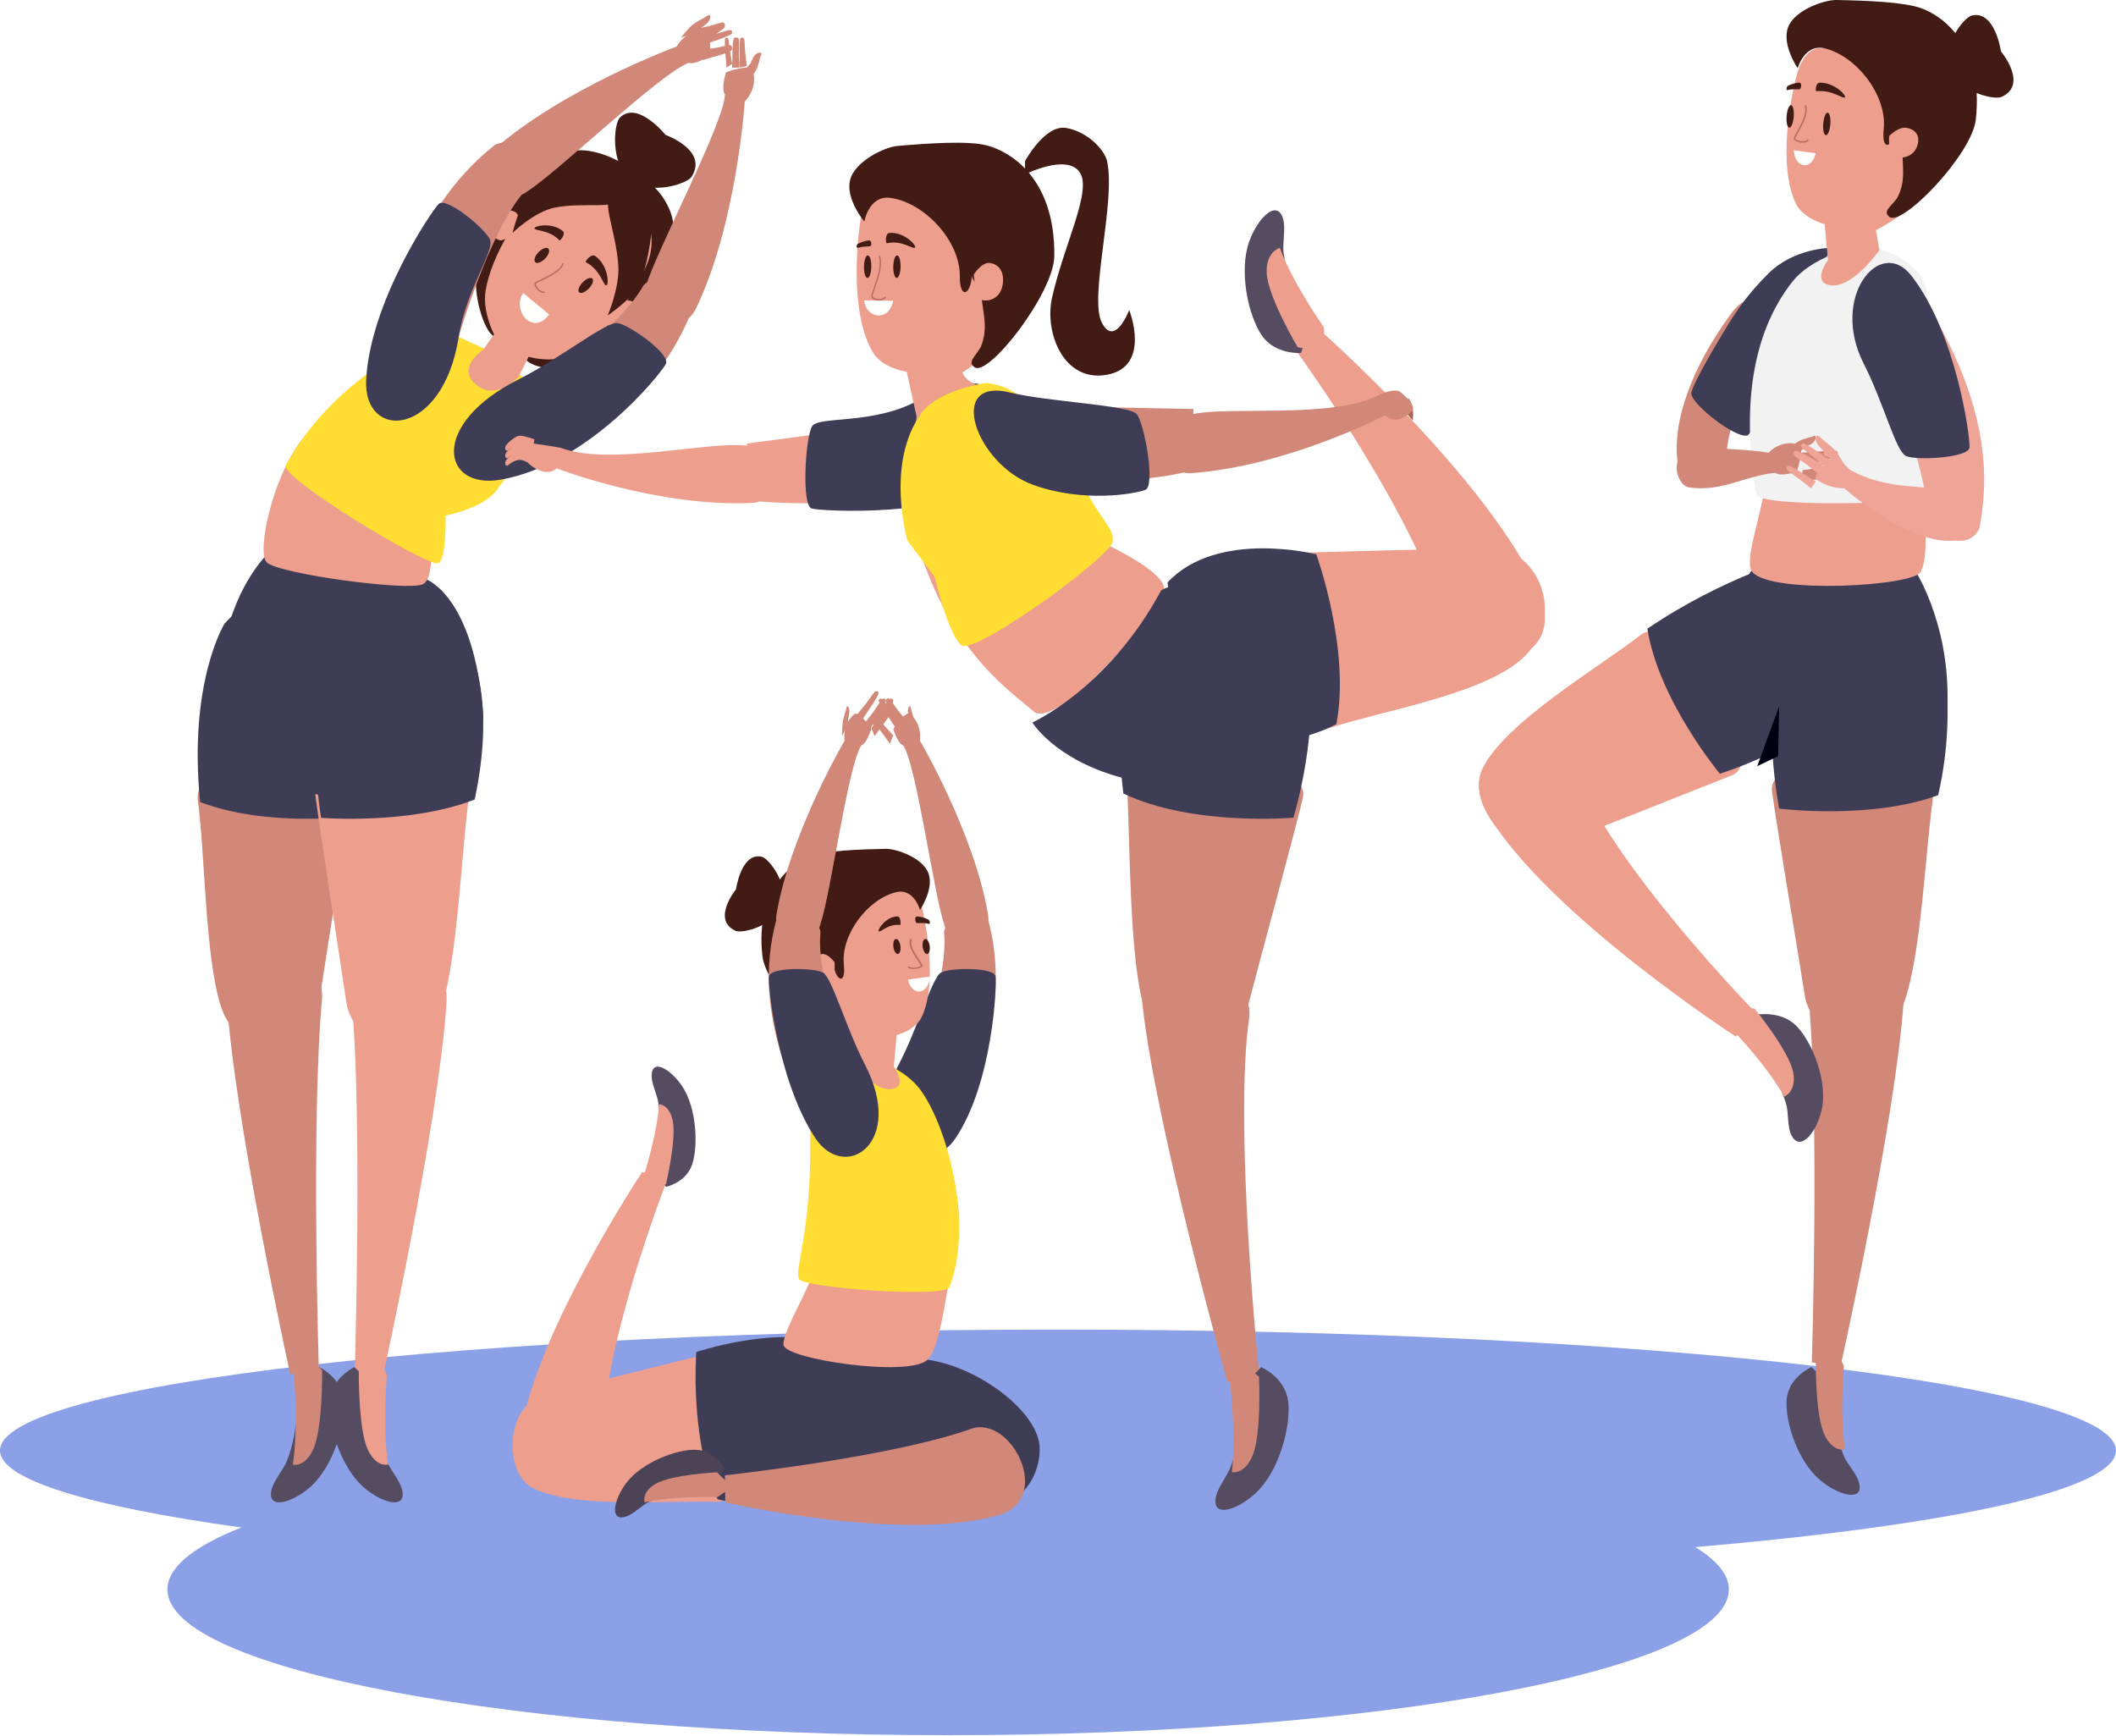
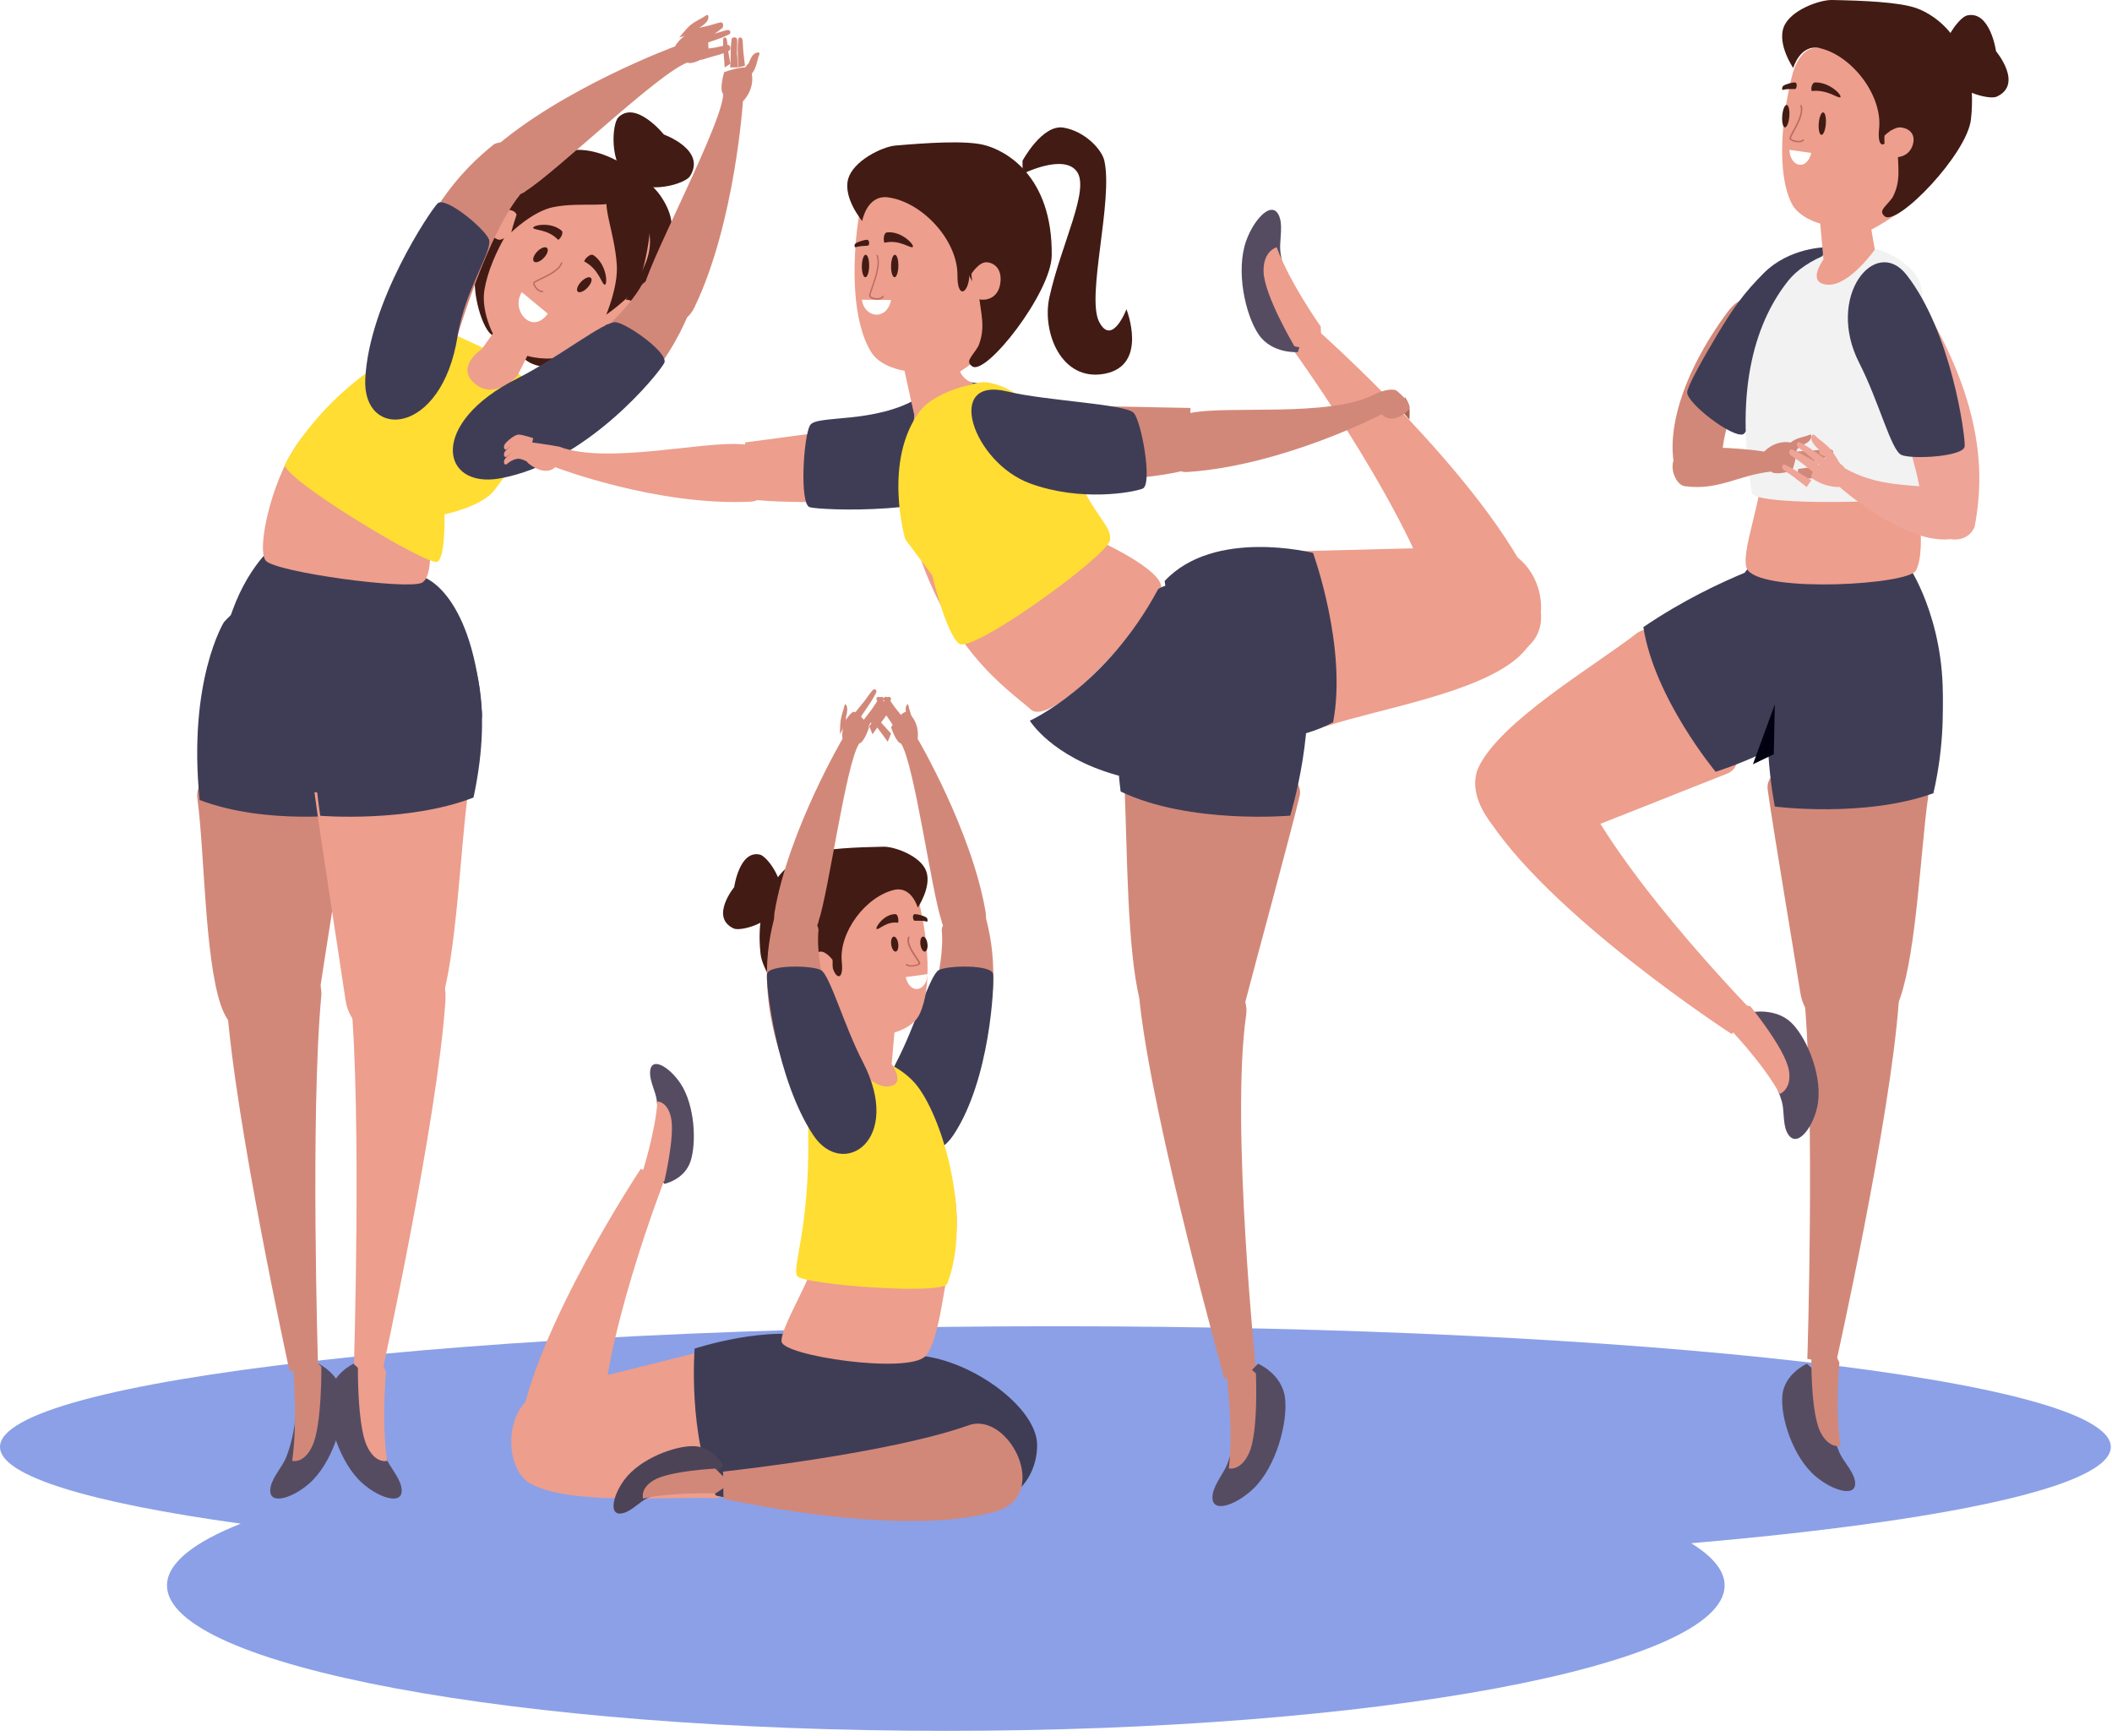
- <svg xmlns="http://www.w3.org/2000/svg" xmlns:xlink="http://www.w3.org/1999/xlink">
+ <svg xmlns="http://www.w3.org/2000/svg" xmlns:xlink="http://www.w3.org/1999/xlink" width="202" height="166">
  <defs>
    <clipPath id="b">
      <use xlink:href="#a" />
    </clipPath>
    <path d="M.535 2.867c-.1 0-.197-.01-.287-.032a.528.528 0 0 1-.23-.115c-.028-.026-.023-.066.012-.087a.102.102 0 0 1 .051-.014c.024 0 .047.008.063.022a.344.344 0 0 0 .156.076.937.937 0 0 0 .235.026H.54c.228 0 .488-.06.617-.13a.238.238 0 0 0 .077-.058v-.002a.295.295 0 0 0-.04-.107 2.692 2.692 0 0 0-.12-.196c-.1-.152-.235-.344-.37-.554C.434 1.274.158.78.157.354.157.245.175.14.218.042.23.016.261 0 .295 0c.009 0 .018.001.026.003.043.01.066.046.052.078A.667.667 0 0 0 .32.354c-.001.338.2.752.43 1.128.23.378.487.715.595.918.03.06.051.107.052.153a.094.094 0 0 1-.014.052.342.342 0 0 1-.132.109c-.058.03-.127.056-.203.08a1.888 1.888 0 0 1-.513.073Z" id="a" />
  </defs>
  <path d="M100.942 126.852C45.194 126.852 0 132.02 0 138.394c0 2.787 8.641 5.344 23.026 7.34-4.52 1.794-7.053 3.797-7.053 5.911 0 7.681 33.35 13.907 74.489 13.907 41.138 0 74.488-6.226 74.488-13.907 0-1.404-1.121-2.759-3.194-4.037 24.374-2.108 40.129-5.45 40.129-9.214 0-6.374-45.194-11.542-100.943-11.542Z" fill="#1943CF" fill-opacity=".502" fill-rule="evenodd" />
  <path d="m27.696 131.152 2.725-.469s-.748-23.89.3-35.325c.454-4.948-9.545-6.751-9.047.482.791 11.489 6.022 35.312 6.022 35.312" fill="#D28879" fill-rule="evenodd" />
  <path d="M29.61 141.863c2.195-1.951 3.394-6.005 3.203-8.214-.192-2.208-2.353-3.214-2.353-3.214l-2.082 1.966s.26 3.792-1.01 6.996c-.34.853-1.248 1.827-1.464 2.745-.461 1.955 1.983 1.252 3.707-.279" fill="#564C62" fill-rule="evenodd" />
  <path d="M29.887 138.268c.913-2 .849-7.543.849-7.543l-1.721-1.723-.962 2.194s.425 4.931-.11 8.531c0 0 1.127.334 1.944-1.459M30.447 95.627c-.676 4.513-7.55 5.884-9.34.48-1.543-4.656-1.531-14.513-2.224-19.689-.695-5.179 15.241-5.3 14.631-.77-.61 4.53-2.391 15.465-3.067 19.98" fill="#D28879" fill-rule="evenodd" />
  <path d="M21.409 59.52s-3.462 5.609-2.315 17c6.417 2.437 14.45 1.361 14.45 1.361s1.736-9.018-.318-14.538C28.597 50.913 21.41 59.52 21.41 59.52" fill="#3F3D56" fill-rule="evenodd" />
  <path d="m36.573 131.152-2.725-.469s.747-23.89-.302-35.325c-.454-4.948 9.546-6.751 9.048.482-.79 11.489-6.021 35.312-6.021 35.312" fill="#ED9E8D" fill-rule="evenodd" />
  <path d="M34.657 141.863c-2.194-1.951-3.394-6.005-3.201-8.214.191-2.208 2.352-3.214 2.352-3.214l2.082 1.966s-.26 3.792 1.011 6.996c.338.853 1.247 1.827 1.463 2.745.461 1.955-1.983 1.252-3.707-.279" fill="#564C62" fill-rule="evenodd" />
  <path d="M35.078 138.268c-.912-2-.847-7.543-.847-7.543l1.72-1.723.962 2.194s-.425 4.931.11 8.531c0 0-1.126.334-1.945-1.459M33.042 95.623c.658 4.517 7.35 5.89 9.095.481 1.502-4.66 1.875-14.473 2.55-19.654.677-5.183-15.226-5.358-14.632-.824.595 4.534 2.328 15.48 2.987 19.997" fill="#ED9E8D" fill-rule="evenodd" />
  <path d="M44.918 62.3s2.403 4.498.371 13.982c-6.285 2.437-14.656 1.745-14.656 1.745s-1.587-9.45.424-14.966c4.534-12.425 13.861-.761 13.861-.761" fill="#3F3D56" fill-rule="evenodd" />
  <path d="M46.1 68.24c-.825-11.464-5.493-12.997-5.493-12.997s-13.298-4.194-14.952-2.54c-1.261 1.262-4.43 5.265-4.696 12.53-.11 2.995 3.574 9.87 9.738 10.629 7.587.933 15.627-4.52 15.404-7.621" fill="#3F3D56" fill-rule="evenodd" />
  <path d="M40.352 55.736c-1.369.703-13.952-1.001-14.926-2.101-.974-1.1.703-8.567 3.625-11.991 4.623-5.419 8.982-6.049 8.982-6.049l6.842-1.122s4.877-.977 5.402 4.248c.465 4.629-7.45 8.14-8.477 9.731-1.028 1.59-.078 6.583-1.447 7.284" fill="#ED9E8D" fill-rule="evenodd" />
  <path d="M42.44 31.534s-10.021 3.502-15.175 12.841c-.638 1.156 13.476 9.684 14.524 9.367.832-.251.722-4.543.722-4.543s3.542-.709 4.787-2.325c2.153-2.793 5.094-7.468 5.094-7.468l-2.588-3.49L46.49 33.4l-4.052-1.866" fill="#FD3" fill-rule="evenodd" />
  <path d="M63.144 18.685c2.224 3.204 1.105 5.715-2.982 11.909-2.977 4.512-8.36 5.549-10.192 3.554-.566-.617-1.88-1.18-3.03-2.191-.984-.864-1.956-4.621-1.34-6.34 1.945-5.437 5.362-10.563 8.826-11.204 3.464-.64 7.662 2.751 8.718 4.272" fill="#421B14" fill-rule="evenodd" />
  <path d="M45.505 36.769c1.887 1.486 3.981-.826 3.981-.826l.95-1.905s1.822.57 3.692.008c2.502-.753 6.168-5.26 7.63-8.913 1.713-4.277-2.44-7.033-2.44-7.033s-3.916-3.023-6.644-.801c-3.06 2.49-5.785 7.06-6.342 10.429-.331 2.002.806 4.175.806 4.175l-1.045 1.474s-2.676 1.747-.588 3.392" fill="#ED9E8D" fill-rule="evenodd" />
  <path d="M51.83 27.95c-.157 0-.308-.085-.44-.197a1.386 1.386 0 0 1-.316-.393.596.596 0 0 1-.079-.26c0-.019.002-.037.006-.054a.152.152 0 0 1 .037-.068.382.382 0 0 1 .058-.052c.045-.034.103-.068.173-.105.14-.076.328-.163.54-.263.42-.201.932-.456 1.316-.762.256-.203.453-.428.534-.667a.067.067 0 0 1 .086-.042c.034.013.053.051.04.087-.076.223-.232.423-.43.603-.197.18-.437.342-.685.487-.496.29-1.03.513-1.327.67-.085.045-.15.085-.185.114a.137.137 0 0 0-.027.028l-.002.023a.38.38 0 0 0 .035.14 1.174 1.174 0 0 0 .432.5c.082.048.163.076.233.076h.001c.02 0 .04-.002.06-.007a.067.067 0 0 1 .08.05.068.068 0 0 1-.05.082.383.383 0 0 1-.09.01" fill="#BE6A64" fill-rule="evenodd" />
  <path d="M52.104 24.564c-.313.38-.75.6-.976.492-.227-.11-.156-.506.156-.886.313-.381.75-.601.975-.492.228.109.156.506-.155.886M53.368 22.926c-.97-1.03-2.348-.887-2.373-1.136-.025-.25 1.667-.606 2.702.256.31.257-.247.968-.33.88M55.579 26.952c-.347.365-.49.786-.322.941.17.155.588-.015.935-.38.346-.364.49-.785.32-.938-.17-.156-.587.015-.933.377M55.9 25.018c1.423.746 1.67 2.258 1.95 2.215.283-.044.181-1.952-1.074-2.815-.375-.258-.996.537-.876.6" fill="#421B14" fill-rule="evenodd" />
  <path d="M59.014 28.814s-1.35 1.721-.964 2.23c.386.51 1.137.784 2-.002.864-.786.864-1.606.478-2.115-.388-.51-1.514-.113-1.514-.113M49.596 21.529s-1.347 1.622-1.977 1.38c-.628-.242-1.126-.87-.584-1.838.543-.967 1.373-1.15 2.002-.908.629.243.559 1.366.559 1.366" fill="#ED9E8D" fill-rule="evenodd" />
  <path d="M49.913 27.95c-1.112 1.69.962 4.168 2.48 2.05l-2.48-2.05" fill="#FFFFFE" fill-rule="evenodd" />
  <path d="M65.986 16.863c-.448.701-3.987 1.826-5.878.271-1.89-1.557-1.553-5.315-.97-5.904 1.671-1.693 4.36 1.639 4.36 1.639s4.105 1.465 2.488 3.994M60.83 27.488c-.76 1.16-2.85 2.612-2.85 2.612s1.145-2.658 1.014-4.759c-.194-3.1-1.592-6.112-.705-6.767 2.768-2.04 2.987 1.264 3.664 1.877.677.612-.364 5.877-1.124 7.037" fill="#421B14" fill-rule="evenodd" />
  <path d="M50.449 18.262c-.828 1.174-1.55 3.955-1.55 3.955s2.066-2.006 3.988-2.4c2.836-.58 5.93.248 6.269-.942 1.058-3.714-1.968-3.11-2.706-3.73-.739-.62-5.173 1.944-6.001 3.117" fill="#421B14" fill-rule="evenodd" />
  <path d="M50.34 18.237c2.956-1.878 12.795-11.38 15.411-12.25.561.255 1.993-.69 1.993-.69s.169-2.446-.566-2.43c-1.83.038-2.615 1.568-2.615 1.568s-10.94 4.038-17.553 9.928c-2.834 2.524 1.756 5.321 3.33 3.874" fill="#D28879" fill-rule="evenodd" />
  <path d="M69.714 4.865c.224-.102.184-.596-.124-.563-.34.035-.791.183-1.254.258-.427.068-1.119.151-1.119.151l-.155 1.022s1.09-.343 1.468-.43c.379-.088.882-.3 1.184-.438M69.733 3.288c.222-.108.135-.48-.182-.414-.35.072-.805.245-1.277.362-.437.109-1.147.264-1.147.264l-.065.8s1.098-.405 1.482-.523c.385-.116.888-.345 1.189-.49" fill="#D28879" fill-rule="evenodd" />
  <path d="M69.049 2.712c.207-.164.106-.659-.192-.545-.328.126-.752.396-1.195.594-.41.182-1.298.507-1.298.507L66.56 4.3s1.023-.639 1.383-.829c.36-.188.827-.539 1.105-.76" fill="#D28879" fill-rule="evenodd" />
  <path d="M69.032 2.603c.22-.107.145-.506-.166-.447-.342.063-.79.23-1.253.338-.429.1-1.25.27-1.25.27l.04.82s1.08-.393 1.458-.503c.377-.11.874-.335 1.17-.478" fill="#D28879" fill-rule="evenodd" />
  <path d="M67.6 2.068c.257-.324.199-.82-.127-.563-.309.244-.951.492-1.438.897-.381.317-1.069 1.181-1.069 1.181l1.563-.453.377-.485s.439-.254.694-.577M43.59 32.67s3.046-10.607 6.456-14.411c.797-1.155-.352-5.548-2.78-4.475-2.703 2.167-7.863 6.917-10.149 18.217-1.007 4.976 6.473.67 6.473.67" fill="#D28879" fill-rule="evenodd" />
  <path d="M46.755 22.87c-.448-1.048-4.18-4.147-4.906-3.407-.728.742-6.548 9.421-6.913 16.778-.292 5.893 7.323 5.534 8.833-4.113.696-4.445 3.434-8.21 2.986-9.259" fill="#3F3D56" fill-rule="evenodd" />
  <path d="M61.618 27.324c.984-3.376 7.467-15.565 7.553-18.32-.417-.463.093-2.108.093-2.108s2.37-.877 2.571-.17c.503 1.759-.776 2.958-.776 2.958s-.758 11.642-4.626 19.69c-1.657 3.449-5.78-.12-4.815-2.05M69.16 3.78c.004-.23.295-.293.352.004.062.327.088.781.159 1.23.065.417.185 1.084.185 1.084l-.545.352s-.07-1.094-.112-1.468c-.043-.373-.044-.89-.04-1.202M69.972 3.755c.03-.232.39-.245.425.06.04.338.02.797.055 1.258.032.427.103 1.114.103 1.114l-.699.263s.039-1.105.03-1.486c-.01-.381.046-.899.087-1.21" fill="#D28879" fill-rule="evenodd" />
  <path d="M70.115 3.745c.04-.23.378-.225.394.084.018.341-.026.802-.02 1.267.007.431.066 1.35.066 1.35l-.699.004s.098-1.11.11-1.493c.012-.384.093-.901.149-1.212M70.606 3.76c.02-.231.364-.256.408.049.049.335.045.793.093 1.251.045.425.147 1.232.147 1.232l-.672.158s.001-1.103-.02-1.482c-.022-.38.015-.897.044-1.208M72.007 5.277c.252-.3.776-.378.613-.037-.155.322-.212.927-.475 1.44-.208.402-.877 1.203-.877 1.203l-.014-1.431.378-.441s.125-.435.375-.734M49.954 37.762s8.918-6.035 11.426-10.506c.832-1.118 5.244-1.221 4.972 1.497-1.202 3.302-4.065 9.78-13.85 15.257-4.309 2.411-2.548-6.248-2.548-6.248" fill="#D28879" fill-rule="evenodd" />
  <path d="M58.915 30.821c1.107.145 5.09 2.964 4.615 3.901-.476.938-7.37 9.555-15.738 11.039-5.655 1.002-6.85-5.28 1.683-9.563 3.933-1.974 8.332-5.52 9.44-5.377" fill="#3F3D56" fill-rule="evenodd" />
  <path d="M169.053 32.639s-4.136 5.95-4.366 11.118c-.075 1.382-3.248 3.388-4.498 1.003-.804-3.378.57-8.851 4.986-14.846 2.903-3.942 3.878 2.725 3.878 2.725" fill="#D28879" fill-rule="evenodd" />
  <path d="M166.716 41.54c-1.04.36-5.376-2.966-5.347-4.013.014-.539 1.4-3.066 2.954-5.647 1.47-2.442 2.479-3.864 4.371-5.758 2.468-2.472 5.947-2.472 5.947-2.472s-6.882 17.53-7.925 17.89" fill="#3F3D56" fill-rule="evenodd" />
  <path d="m175.587 130.435-2.726-.46s.748-23.464-.301-34.695c-.454-4.858 9.547-6.63 9.049.474-.791 11.283-6.022 34.681-6.022 34.681" fill="#D28879" fill-rule="evenodd" />
  <path d="M173.671 141.228c-2.195-1.843-3.393-5.671-3.201-7.757.192-2.086 2.352-3.036 2.352-3.036l2.082 1.857s-.261 3.58 1.011 6.607c.339.805 1.247 1.725 1.464 2.592.46 1.848-1.984 1.183-3.708-.263" fill="#564C62" fill-rule="evenodd" />
  <path d="M174.093 136.932c-.912-1.867-.848-7.039-.848-7.039l1.721-1.608.962 2.047s-.425 4.603.11 7.963c0 0-1.127.313-1.945-1.363M172.2 95.011c.69 4.399 7.701 5.735 9.528.47 1.573-4.54 1.964-14.093 2.671-19.138.709-5.047-15.951-5.217-15.329-.802.624 4.414 2.44 15.072 3.13 19.47" fill="#D28879" fill-rule="evenodd" />
  <path d="M184.743 59.8s2.297 6.817.177 16.07c-6.554 2.377-15.168 1.277-15.168 1.277s-1.772-8.794.326-14.176c4.728-12.122 14.665-3.172 14.665-3.172" fill="#3F3D56" fill-rule="evenodd" />
  <path d="m165.628 98.901 2.028-2.135s-14.139-14.42-17.394-23.496c-1.641-4.576-12.249-2.019-8.262 4.512 5.874 9.617 23.628 21.12 23.628 21.12" fill="#ED9E8D" fill-rule="evenodd" />
  <path d="M173.799 105.918c.62-2.731-.879-6.475-2.396-8.027-1.518-1.554-3.929-1.068-3.929-1.068l-.517 2.678s2.548 2.707 3.464 5.852c.245.837.09 2.093.476 2.909.82 1.739 2.414-.199 2.902-2.344" fill="#564C62" fill-rule="evenodd" />
  <path d="M171.089 102.333c-.371-2.051-3.693-6.105-3.693-6.105l-2.535-.194.444 2.227s3.279 3.376 4.926 6.374c0 0 1.193-.462.858-2.302M148.053 80.735c-4.078 1.523-8.069-4.296-6.651-7.32 2.078-4.437 11.118-9.715 15.078-12.795 3.958-3.08 12.795 11.774 8.737 13.365-4.058 1.59-13.089 5.227-17.164 6.75" fill="#ED9E8D" fill-rule="evenodd" />
  <path d="M171.775 53.034s-7.239 1.939-14.598 6.948c1.062 6.811 6.913 13.836 6.913 13.836s8.132-2.491 11.855-6.908c8.389-9.946-4.17-13.876-4.17-13.876" fill="#3F3D56" fill-rule="evenodd" />
  <path d="M185.727 68.598c.707-8.368-2.922-14.015-2.922-14.015s-14.44-1.873-15.796 0c-1.357 1.874-3.337 8.424-2.736 12.702.898 6.377 20.998 6.725 21.454 1.313" fill="#3F3D56" fill-rule="evenodd" />
  <path d="M183.251 54.563c-.697 1.369-14.3 2.155-16.066 0-1.052-1.283 1.92-7.88 1.105-10.021-1.604-4.217 1.224-12.077 1.224-12.077l4.663-7.156s3.299-3.733 6.854 0c3.15 3.307 1.858 17.4 1.993 19.26.137 1.861 1.348 7.79.227 9.994" fill="#ED9E8D" fill-rule="evenodd" />
  <path d="M171.051 26.828c-2.955 3.701-5.23 9.993-3.487 20.328.219 1.307 16.014.961 16.667.057.654-.905-.601-4.929-.465-14.944.04-2.842.409-4.453-.426-5.81-.76-1.233-2.665-2.325-3.802-2.627-2.863-.759-6.875.977-8.487 2.996" fill="#F2F2F2" fill-rule="evenodd" />
  <path d="M174.786 27.229c2.063.158 4.528-3.358 4.528-3.358l-.33-1.915s3.966-1.95 5.373-4.56c1.527-2.833 1.367-4.743 2.052-8.21.861-4.36-3.717-6.32-3.717-6.32L173.95 4.62s-1.8-.537-2.607 2.842c-.908 3.79-1.445 8.996.004 11.972.704 1.44 2.747 1.95 2.747 1.95l.309 3.44s-1.681 2.248.383 2.405" fill="#ED9E8D" fill-rule="evenodd" />
  <path d="M172.012 13.617c-.265-.001-.547-.079-.719-.19a.366.366 0 0 1-.131-.133.144.144 0 0 1-.014-.062.574.574 0 0 1 .053-.188c.031-.073.075-.16.126-.257.103-.194.24-.434.375-.696.273-.522.539-1.134.539-1.622 0-.124-.017-.24-.055-.345a.07.07 0 0 1 .046-.087.081.081 0 0 1 .023-.004c.031 0 .06.019.069.047.044.122.062.253.062.39 0 .465-.214.998-.451 1.48-.236.479-.499.909-.598 1.145a.416.416 0 0 0-.043.137v.005c.011.02.039.05.082.077.045.03.104.059.173.083.136.05.307.082.462.082h.002c.088 0 .171-.01.241-.032a.346.346 0 0 0 .161-.098.08.08 0 0 1 .058-.025c.016 0 .032.005.045.016a.065.065 0 0 1 .011.096.497.497 0 0 1-.229.141.967.967 0 0 1-.288.04" fill="#BE6A64" fill-rule="evenodd" />
  <path d="M173.956 11.76c-.053.593.054 1.102.239 1.138.187.035.38-.417.433-1.01.052-.592-.054-1.101-.239-1.136-.187-.037-.38.416-.433 1.008M170.463 11.044c-.053.594.054 1.102.24 1.138.185.034.379-.418.431-1.01.054-.592-.053-1.102-.239-1.137-.186-.035-.38.417-.432 1.01M171.722 8.503c-.119.05-.624-.052-1.204.097-.101.006-.105-.321.088-.423.374-.2.906-.298 1.052-.293.297.009.184.569.064.62M173.311 8.704c1.489-.16 2.518.756 2.707.593.188-.162-.955-1.415-2.381-1.414-.428 0-.453.835-.326.821" fill="#421B14" fill-rule="evenodd" />
  <path d="M183.286.776c1.935.677 6.024 3.434 5.224 10.64-.369 3.333-7.088 10.301-8.262 9.263-.608-.538.07-.853.75-1.77.88-1.64.491-2.97.514-4.792.006-.59-.652-1.136-.689-1.696-.288 1.713-1.333 2.046-1.099-.101.348-3.204-2.626-7.058-5.741-7.731-1.84-.345-2.47 1.915-2.47 1.915s-1.525-2.219-.922-3.88c.603-1.659 3.456-2.646 4.621-2.624 2.939.056 6.401.19 8.074.776" fill="#421B14" fill-rule="evenodd" />
  <path d="M180.24 12.976s-.144 1.921.627 2.045c.769.123 1.746-.118 2.068-1.135.322-1.017-.276-1.568-1.045-1.691-.771-.123-1.65.781-1.65.781" fill="#ED9E8D" fill-rule="evenodd" />
  <path d="M171.148 14.334c.053 1.595 1.629 2.084 2.096.293l-2.096-.293" fill="#FFFFFE" fill-rule="evenodd" />
  <path d="M190.966 9.248c-.719.33-4.197-.526-4.979-2.672-.783-2.146 1.372-4.922 2.147-5.098 2.224-.505 2.775 3.423 2.775 3.423s2.653 3.16.057 4.347" fill="#421B14" fill-rule="evenodd" />
  <path d="M161.148 46.504c3.2.442 5.191-1.078 8.245-1.399.446.423 2.027-.098 2.027-.098s.842-2.403.161-2.606c-1.696-.506-2.847.793-2.847.793s-1.808-.351-6.221-.445c-3.668-.077-2.649 3.577-1.365 3.755M174.482 45.57c.224-.047.223-.405-.077-.417-.33-.014-.776.04-1.227.04-.416.002-1.088-.018-1.088-.018l-.243.692s1.09-.099 1.462-.118c.371-.02.873-.115 1.173-.178" fill="#D28879" fill-rule="evenodd" />
  <path d="M174.502 44.993c.223-.102.177-.592-.133-.557-.342.036-.794.184-1.257.26-.429.071-1.124.158-1.124.158l-.141 1.013s1.089-.346 1.47-.435c.38-.088.884-.303 1.185-.44M175.214 43.483c.213-.105.15-.53-.15-.478-.331.056-.764.218-1.212.317-.414.092-1.307.231-1.307.231l.12.88s1.047-.378 1.413-.482c.366-.104.848-.326 1.136-.468" fill="#D28879" fill-rule="evenodd" />
  <path d="M174.497 43.308c.224-.05.188-.318-.119-.307-.339.011-.791.08-1.252.11-.426.028-1.24.067-1.24.067l-.039.54s1.089-.162 1.466-.201a11.47 11.47 0 0 0 1.184-.21M172.991 42.226c.291-.258.367-.794.035-.627-.314.159-.903.219-1.403.49-.392.212-1.173.9-1.173.9l1.396.012.43-.388s.425-.13.715-.387" fill="#D28879" fill-rule="evenodd" />
  <path d="m169.653 72.141-1.997.96 2.095-5.733-.098 4.773" fill="#000211" fill-rule="evenodd" />
  <path d="M187.067 47.128c-3.252-1.09-6.676-.126-10.625-2.34-.294-.564-1.742-1.07-1.742-1.07s-1.934 1.667-1.344 2.063c1.36.913 2.589.795 2.589.795s5.82 5.172 10.179 5.021c3.275-.114 3.024-4.15.943-4.469" fill="#EEA497" fill-rule="evenodd" />
  <path d="M172.153 42.309c-.225-.12-.446.216-.194.447.281.255.705.531 1.099.861.365.306.941.817.941.817l.642-.502s-1.016-.675-1.352-.928c-.337-.255-.834-.535-1.136-.695M171.41 43.018c-.225-.105-.391.294-.124.52.294.248.725.503 1.135.822.379.294.983.79.983.79l.539-.636s-1.035-.624-1.382-.865-.848-.49-1.151-.631" fill="#EEA497" fill-rule="evenodd" />
  <path d="M171.396 43.013c-.226-.088-.372.32-.101.524.299.225.732.446 1.148.731a40.3 40.3 0 0 1 1.186.883l.314-.84s-1.042-.543-1.392-.756c-.351-.214-.852-.425-1.155-.542M170.72 44.453c-.226-.106-.402.257-.138.476.292.24.721.494 1.128.803a98.41 98.41 0 0 1 1.085.852l.449-.65s-1.032-.616-1.376-.853c-.345-.236-.845-.486-1.148-.628M173.334 42.249c-.214-.401-.019-.915.295-.566.297.33.981.741 1.445 1.28.361.425.964 1.47.964 1.47l-2.001-1.013-.042-.399s-.447-.37-.661-.772M179.531 34.64s4.482 9.805 4.353 14.935c.14 1.39 3.839 3.301 4.971.834.643-3.451 1.439-10.011-4.051-19.79-2.417-4.305-5.273 4.02-5.273 4.02" fill="#EEA497" fill-rule="evenodd" />
  <path d="M181.861 43.513c.992.44 5.987.174 6.051-.83.063-1.006-1.262-10.911-5.566-16.4-2.973-3.791-7.767 2.061-4.53 8.414 1.938 3.805 3.053 8.377 4.045 8.816" fill="#3F3D56" fill-rule="evenodd" />
  <path d="M70.985 42.498c-3.536-.358-12.989 1.963-17.474.23-.954-.195-2.895-.444-2.895-.444s-.668 1.577-.072 2.043c1.718 1.343 2.556.357 2.556.357s9.721 3.74 18.713 3.297c2.785-.137 1.34-5.668-.828-5.483" fill="#ED9E8D" fill-rule="evenodd" />
  <path d="M48.31 43.88c-.233.297-.058.72.197.486.255-.236.774-.534 1.182-.483.408.05 1.095.477 1.095.477l.211-1.014s-1.059-.367-1.423-.344c-.364.023-1.03.579-1.262.878" fill="#ED9E8D" fill-rule="evenodd" />
  <path d="M48.31 43.163c-.232.299-.058.722.197.485.255-.234.774-.532 1.182-.48.408.05 1.095.475 1.095.475l.211-1.014s-1.058-.366-1.424-.344c-.364.024-1.029.579-1.262.878" fill="#ED9E8D" fill-rule="evenodd" />
  <path d="M48.31 42.447c-.233.295-.058.72.197.486.254-.236.775-.535 1.182-.484.408.05 1.095.479 1.095.479l.211-1.016s-1.058-.366-1.422-.344c-.366.024-1.03.579-1.263.879M87.65 40.134l-16.396 2.188.835 5.484s8.926.98 18.512-1.286c4.9-1.159-2.951-6.386-2.951-6.386" fill="#ED9E8D" fill-rule="evenodd" />
  <path d="M77.485 40.662c-.634 1.014-1.038 7.567-.04 7.853.998.288 13.069.86 17.56-2.7 4.661-3.691 1.222-12.813-7.11-7.79-4.251 2.562-9.776 1.622-10.41 2.637" fill="#3F3D56" fill-rule="evenodd" />
  <path d="m117.107 131.868 3.046-.591s-2.463-23.764-.97-34.164c.723-5.041-10.994-8.515-10.165-1.133 1.318 11.724 8.089 35.888 8.089 35.888" fill="#D28879" fill-rule="evenodd" />
  <path d="M119.867 142.399c2.22-2.121 3.32-6.399 3.037-8.699-.284-2.298-2.577-3.265-2.577-3.265l-2.101 2.133s.412 3.948-.795 7.344c-.321.904-1.234 1.955-1.425 2.922-.409 2.059 2.117 1.229 3.861-.435" fill="#564C62" fill-rule="evenodd" />
  <path d="M119.492 138.916c.879-2.03.628-7.55.628-7.55l-1.84-1.648-.921 2.227s.604 4.896.17 8.507c0 0 1.177.286 1.963-1.536M119.046 96.058c-1.17 4.495-8.666 5.161-10.053-.492-1.194-4.87-1.179-14.261-1.412-19.57-.237-5.31 17.813-4.345 16.715.173-1.1 4.519-4.082 15.395-5.25 19.89" fill="#D28879" fill-rule="evenodd" />
  <path d="M109.018 58.867s-3.095 6.919-1.837 16.84c6.588 3.156 16.225 2.307 16.225 2.307s2.752-9.045 1.119-14.903c-3.684-13.194-15.507-4.244-15.507-4.244" fill="#3F3D56" fill-rule="evenodd" />
  <path d="M87.283 43c2.76-6.34 5.071-5.933 5.874-6.31-1.145-.412-1.326-1.163-1.326-1.163s4.061-2.488 5.3-5.388c1.343-3.148.968-5.138 1.337-8.857.464-4.68-4.667-6.232-4.667-6.232l-9.22 2.809s-1.99-.366-2.504 3.276c-.575 4.083-.603 9.616 1.273 12.584.908 1.436 3.161 1.745 3.161 1.745s.466 2.152.87 3.959c.251.721-.44 1.752-.098 3.578" fill="#ED9E8D" fill-rule="evenodd" />
  <path d="M83.892 28.667c-.236 0-.472-.062-.623-.165a.372.372 0 0 1-.12-.125.2.2 0 0 1-.02-.095c0-.062.015-.132.037-.218.023-.086.055-.187.093-.3.076-.226.176-.503.276-.803.2-.601.399-1.302.398-1.88 0-.229-.03-.437-.101-.613-.015-.036 0-.078.032-.095a.059.059 0 0 1 .026-.006c.024 0 .047.016.058.042.08.2.113.43.113.672 0 .537-.157 1.147-.331 1.698-.174.55-.367 1.043-.442 1.326a.786.786 0 0 0-.031.177c0 .012.001.02.002.02.011.023.038.05.077.077.039.027.09.053.149.075.117.043.264.07.407.07a.875.875 0 0 0 .314-.053.392.392 0 0 0 .203-.16.062.062 0 0 1 .053-.033c.013 0 .025.004.036.012.03.022.037.067.018.1a.52.52 0 0 1-.268.216.988.988 0 0 1-.356.061" fill="#BE6A64" fill-rule="evenodd" />
  <path d="M85.226 25.426c-.013.594.134 1.082.327 1.09.193.009.358-.467.37-1.06.012-.595-.136-1.082-.326-1.089-.196-.01-.36.468-.371 1.06M82.431 25.427c-.011.595.135 1.08.328 1.09.193.008.36-.468.37-1.062.012-.593-.135-1.08-.327-1.088-.193-.007-.358.468-.37 1.06M83.044 23.482c-.114.053-.647-.004-1.218.168-.105.013-.154-.28.03-.383.355-.204.885-.327 1.037-.333.304-.012.267.495.151.548M84.62 23.212c1.422-.338 2.521.615 2.686.409.163-.209-1.083-1.541-2.464-1.392-.413.043-.343 1.012-.223.983" fill="#421B14" fill-rule="evenodd" />
  <path d="M94.078 13.856c2.076.498 6.599 2.94 6.514 10.577-.04 3.533-6.288 11.565-7.61 10.605-.686-.497-.016-.902.594-1.935.743-1.815.203-3.167.038-5.078-.053-.619-.79-1.119-.889-1.702-.12 1.827-1.168 2.29-1.15.015.031-3.394-3.45-7.108-6.748-7.473-1.944-.16-2.363 2.275-2.363 2.275s-1.811-2.157-1.358-3.963c.455-1.805 3.312-3.15 4.522-3.254 3.053-.262 6.654-.5 8.45-.067" fill="#421B14" fill-rule="evenodd" />
  <path d="M92.91 26.196s.127 2.377.9 2.46c.77.084 1.694-.3 1.866-1.58.172-1.28-.49-1.906-1.26-1.988-.773-.084-1.507 1.108-1.507 1.108" fill="#ED9E8D" fill-rule="evenodd" />
  <path d="M82.43 28.667c.244 1.742 2.372 2.062 2.795.03l-2.794-.03" fill="#FFFFFE" fill-rule="evenodd" />
  <path d="M111.041 56.391c-.728 2.424-10.313 13.404-12.457 11.465-2.144-1.94-8.654-5.962-11.675-18.261-1.136-4.626 1.47-6.51 1.47-6.51s-.725-3.805 2.38-4.31c7.44-1.21 13.992 12.786 13.992 12.786s6.833 3.026 6.29 4.83M125.97 31.534l-2.324 1.898s12.247 16.836 14.289 26.619c1.03 4.933 12.027 3.836 8.906-3.44-4.599-10.716-20.871-25.077-20.871-25.077" fill="#ED9E8D" fill-rule="evenodd" />
  <path d="M119.191 23.031c-1.022 2.854-.086 7.086 1.191 8.964 1.28 1.877 3.748 1.683 3.748 1.683l.913-2.81s-2.132-3.26-2.579-6.767c-.117-.935.222-2.264-.04-3.196-.558-1.98-2.43-.116-3.233 2.126" fill="#564C62" fill-rule="evenodd" />
  <path d="M120.854 26.013c.078 2.266 2.95 7.106 2.95 7.106l2.636.565-.124-2.466s-2.934-4.102-4.207-7.568c0 0-1.325.332-1.255 2.363" fill="#ED9E8D" fill-rule="evenodd" />
  <path d="M93.97 36.551s-4.26.6-5.975 2.754c-3.603 4.797-1.412 12.28-1.412 12.28l2.586 3.45s1.298 5.515 2.55 6.524c1.252 1.011 14.332-8.486 14.456-9.919.124-1.433-1.437-2.097-3.484-6.702-3.854-8.67-8.721-8.387-8.721-8.387" fill="#FD3" fill-rule="evenodd" />
  <path d="M142.259 52.317c4.561-.023 7.296 6.653 2.956 10.538-3.821 3.42-13.237 4.928-18.217 6.559-4.98 1.633-8.626-16.563-4.06-16.66 4.565-.098 14.761-.415 19.321-.437" fill="#ED9E8D" fill-rule="evenodd" />
  <path d="M111.072 70.204s10.185 2.276 16.431-1.12c1.372-7.147-1.917-16.198-1.917-16.198s-9.449-2.408-14.193 2.685c.79 5.272-.321 14.633-.321 14.633" fill="#3F3D56" fill-rule="evenodd" />
  <path d="M106.735 74.118c-6.171-1.76-8.237-5.186-8.237-5.186s7.285-3.27 12.277-12.592c3.984-2.508 10.951 6.537 10.951 6.537s6.672 6.57 1.091 8.437c-5.858 1.96-11.355 4.152-16.082 2.804" fill="#3F3D56" fill-rule="evenodd" />
  <path d="m134.124 39.348.673.786s.059-.66 0-1.167c-.058-.506-.429-.983-.429-.983l-.244 1.364" fill="#AB6652" fill-rule="evenodd" />
  <path d="M113.811 39.511c3.542-.774 13.361.463 17.716-1.813 1.379-.673 2.014-.357 2.014-.357s1.726 1.34 1.173 1.88c-1.595 1.557-2.561.405-2.561.405s-9.442 4.914-18.592 5.52c-2.834.188-1.964-5.566.25-5.635" fill="#D28879" fill-rule="evenodd" />
  <path d="m97.218 38.7 16.648.32-.25 5.887s-5.671 1.752-15.51.523c-3.22-5.597-.888-6.73-.888-6.73" fill="#D28879" fill-rule="evenodd" />
  <path d="M108.445 39.503c.745.863 1.817 6.858.836 7.236-.982.377-5.915 1.267-10.743-.492-5.492-2.001-8.281-10.299-2.175-8.8 3.659.898 11.336 1.191 12.082 2.056" fill="#3F3D56" fill-rule="evenodd" />
  <path d="M97.799 15.371s1.889-3.513 3.927-3.163c2.039.35 3.656 2.085 3.898 3.163.859 3.83-1.745 12.997-.5 15.408 1.246 2.41 2.614-1.202 2.614-1.202s2.143 5.393-2.114 6.176c-4.135.76-5.987-4.009-5.257-7.314 1.133-5.128 3.892-10.286 2.625-12.035-1.266-1.748-5.193.233-5.193.233V15.37" fill="#421B14" fill-rule="evenodd" />
  <path d="M90.062 88.11c-.986-2.926-2.596-14.96-3.876-16.986-.502-.122-.961-1.563-.961-1.563s1.147-1.825 1.624-1.418c1.189 1.014.92 2.52.92 2.52s5.149 8.758 6.487 16.496c.572 3.316-3.899 2.824-4.194.951M83.167 68.46c-.134-.23.112-.529.344-.285.256.27.551.693.888 1.076.31.354.826.91.826.91l-.321.79s-.719-1.015-.983-1.346c-.263-.331-.573-.837-.754-1.146" fill="#D28879" fill-rule="evenodd" />
  <path d="M83.857 66.969c-.124-.23.17-.464.398-.204.251.286.532.72.86 1.123.303.372.808.96.808.96l-.42.67s-.683-1.04-.937-1.385c-.254-.343-.542-.853-.709-1.164" fill="#D28879" fill-rule="evenodd" />
  <path d="M84.55 66.95c-.108-.23.189-.44.397-.176.228.292.478.729.775 1.138.275.378.9 1.158.9 1.158l-.609.448s-.608-1.048-.837-1.397c-.229-.348-.481-.86-.627-1.17" fill="#D28879" fill-rule="evenodd" />
  <path d="M84.557 66.98c-.122-.23.144-.476.365-.22.242.282.517.715.834 1.113.293.369.866 1.06.866 1.06l-.455.584s-.668-1.034-.915-1.376c-.247-.342-.531-.85-.695-1.161M86.622 67.835c-.002-.353.212-.662.272-.317.057.327.273.829.355 1.357.064.414.072 1.36.072 1.36l-.581-1.12v-.526s-.116-.401-.118-.754M87.32 101.882s3.2-8.594 2.75-12.92c.028-1.186 3.014-3.453 4.151-1.446.78 2.872 1.965 8.758-2.104 17.4-1.791 3.805-4.796-3.034-4.796-3.034" fill="#D28879" fill-rule="evenodd" />
  <path d="M89.78 92.792c.856-.474 5.077-.542 5.205.374.128.917-.274 10.149-3.82 15.435-2.842 4.236-9.337.452-5.41-7.052 1.81-3.458 3.169-8.282 4.026-8.757" fill="#3F3D56" fill-rule="evenodd" />
  <path d="m61.282 111.801 2.287.996s-6.362 16.36-5.943 24.701c.21 4.207-8.941 5.847-7.953-.725 1.456-9.679 11.609-24.972 11.609-24.972" fill="#ED9E8D" fill-rule="evenodd" />
  <path d="M65.085 103.63c1.375 2.063 1.546 5.657.962 7.44-.584 1.783-2.509 2.165-2.509 2.165l-1.283-2.052s.947-3.074.553-5.983c-.105-.774-.642-1.764-.636-2.568.012-1.709 1.831-.622 2.913.998" fill="#564C62" fill-rule="evenodd" />
  <path d="M64.183 106.914c.38 1.759-.643 6.067-.643 6.067l-1.68.97-.386-1.921s1.205-3.753 1.406-6.679c0 0 .962-.015 1.303 1.563M51.927 133.1c-3.78 1.021-3.813 7.32-1.246 8.775 3.763 2.134 13.1 1.247 17.575 1.417 4.476.169 3.558-15.21-.243-14.247-3.8.963-12.306 3.033-16.086 4.055" fill="#ED9E8D" fill-rule="evenodd" />
  <path d="M81.984 140.221s-7.723 4.245-13.52 2.822c-2.686-5.693-2.03-14.05-2.03-14.05s7.132-2.374 12.058-.993c11.097 3.114 3.492 12.221 3.492 12.221" fill="#3F3D56" fill-rule="evenodd" />
  <path d="M85.172 142.645c3.539 1.409 8.443 2.093 11.413.445 1.606-.891 2.611-2.824 2.611-4.872 0-3.505-6.061-8.046-11.187-8.554l-13.961-1.379 2.782 13.643s3.997-1.01 8.342.717" fill="#3F3D56" fill-rule="evenodd" />
  <path d="M74.75 128.312c.106 1.366 12.017 3.129 13.747 1.413 1.444-1.429 1.896-8.092 2.594-10.006 1.372-3.767-1.048-10.792-1.048-10.792l-3.99-6.393s-2.823-3.336-5.867 0c-2.695 2.954-2.276 16.393-2.393 18.055-.116 1.664-3.151 6.359-3.044 7.723" fill="#ED9E8D" fill-rule="evenodd" />
  <path d="M87.754 103.901c2.522 3.308 5.212 12.76 2.842 18.887-.424 1.097-13.783.081-14.34-.728-.559-.809 1.163-4.354 1.046-13.307-.14-10.66 7.93-8.16 10.452-4.852" fill="#FD3" fill-rule="evenodd" />
  <path d="m69.198 143.345-.04-2.59s15.783-1.691 23.49-4.432c3.842-1.367 7.935 6.722 2.594 8.245-9.214 2.627-26.044-1.223-26.044-1.223" fill="#D28879" fill-rule="evenodd" />
  <path d="M59.745 141.499c1.5-1.984 4.791-3.227 6.63-3.179 1.837.049 2.783 1.849 2.783 1.849l-1.517 1.89s-3.152-.024-5.738 1.236c-.688.335-1.446 1.167-2.195 1.4-1.594.498-1.14-1.635.037-3.196" fill="#4D4356" fill-rule="evenodd" />
  <path d="M62.545 141.57c1.517-.891 5.865-1.102 5.865-1.102l1.447 1.416-1.406.954s-4.151-.144-6.944.497c0 0-.324-.965 1.038-1.765" fill="#D28879" fill-rule="evenodd" />
  <path d="M84.947 103.913c-1.795.14-3.938-2.963-3.938-2.963l.289-1.689s-3.45-1.72-4.673-4.024c-1.328-2.5-1.19-4.185-1.785-7.243-.748-3.848 3.233-5.576 3.233-5.576l7.6 1.545s1.565-.474 2.268 2.508c.79 3.343 1.257 7.937-.004 10.563-.61 1.271-2.389 1.72-2.389 1.72l-.268 3.037s1.461 1.983-.333 2.122" fill="#ED9E8D" fill-rule="evenodd" />
  <path d="M87.157 92.451c-.1 0-.197-.01-.287-.032a.528.528 0 0 1-.23-.115c-.028-.025-.023-.065.012-.087a.102.102 0 0 1 .051-.014c.024 0 .047.008.063.023a.344.344 0 0 0 .156.075.937.937 0 0 0 .235.026h.005c.228 0 .488-.06.617-.13a.238.238 0 0 0 .077-.057v-.002a.295.295 0 0 0-.04-.108 2.692 2.692 0 0 0-.12-.195c-.1-.153-.235-.344-.37-.555-.27-.421-.546-.916-.547-1.341 0-.11.018-.215.061-.313.011-.026.043-.042.077-.042.009 0 .018.001.026.003.043.011.066.046.052.079a.667.667 0 0 0-.053.273c-.001.337.2.752.43 1.128.23.377.487.714.595.918.03.06.051.106.052.153a.094.094 0 0 1-.014.051.342.342 0 0 1-.132.11c-.058.03-.127.056-.203.079a1.888 1.888 0 0 1-.513.073Z" fill="none" />
  <g clip-path="url(#b)" transform="translate(86.622 89.584)">
    <path d="M-.01 2.867h1.407V0H-.01v2.867Z" fill="#BE6A64" fill-rule="evenodd" />
  </g>
  <path d="M85.91 90.258c.053.395-.055.734-.24.759-.186.022-.378-.278-.432-.673-.053-.395.055-.735.24-.758.186-.025.379.278.432.672M88.704 90.258c.053.396-.055.734-.24.759-.186.022-.379-.28-.431-.674-.053-.394.054-.734.239-.757.186-.024.38.277.432.672M87.445 88.054c.12.05.624-.052 1.203.097.103.005.106-.321-.088-.424-.374-.2-.904-.298-1.051-.292-.296.008-.184.569-.064.619M85.873 88.255c-1.116-.16-1.888.756-2.03.593-.141-.162.716-1.416 1.787-1.414.32 0 .338.835.243.821" fill="#421B14" fill-rule="evenodd" />
  <path d="M77.363 81.68c-1.712.607-5.329 3.079-4.622 9.54.328 2.988 6.271 9.236 7.308 8.304.538-.481-.062-.765-.664-1.585-.777-1.472-.433-2.664-.453-4.298-.007-.529.576-1.017.609-1.521.255 1.536 1.178 1.836.972-.09-.307-2.873 2.324-6.328 5.079-6.931 1.628-.31 2.184 1.716 2.184 1.716s1.35-1.989.817-3.478c-.534-1.487-3.057-2.372-4.089-2.352-2.6.05-5.66.169-7.141.696" fill="#421B14" fill-rule="evenodd" />
  <path d="M79.628 91.81s.109 1.922-.47 2.045c-.577.123-1.309-.117-1.55-1.134-.242-1.017.206-1.569.783-1.692.579-.123 1.237.78 1.237.78" fill="#ED9E8D" fill-rule="evenodd" />
  <path d="M88.718 93.168c-.053 1.595-1.629 2.084-2.096.293l2.096-.293" fill="#FFFFFE" fill-rule="evenodd" />
  <path d="M70.17 88.806c.64.299 3.731-.48 4.427-2.43.695-1.95-1.22-4.473-1.91-4.634-1.975-.459-2.466 3.111-2.466 3.111s-2.358 2.873-.051 3.953" fill="#421B14" fill-rule="evenodd" />
  <path d="M78.292 88.11c.986-2.925 2.596-14.96 3.876-16.986.502-.123.961-1.563.961-1.563s-1.147-1.825-1.625-1.418c-1.188 1.014-.92 2.52-.92 2.52s-5.148 8.758-6.486 16.496c-.573 3.316 3.899 2.824 4.194.951M85.187 67.743c.134-.23-.112-.528-.344-.284-.255.269-.551.692-.887 1.076-.312.353-.827.909-.827.909l.32.79s.72-1.014.984-1.346c.263-.331.573-.836.754-1.145" fill="#D28879" fill-rule="evenodd" />
  <path d="M85.195 66.97c.124-.232-.17-.465-.398-.205-.25.286-.531.72-.859 1.123-.304.372-.809.96-.809.96l.42.67s.682-1.04.938-1.384c.254-.345.542-.855.708-1.165" fill="#D28879" fill-rule="evenodd" />
  <path d="M84.504 66.95c.107-.23-.19-.44-.398-.176-.229.292-.478.729-.775 1.138-.275.378-.9 1.158-.9 1.158l.608.448s.608-1.048.837-1.397c.23-.348.482-.86.627-1.17M83.797 66.263c.122-.23-.144-.476-.365-.22-.243.283-.517.715-.834 1.114-.294.368-.866 1.06-.866 1.06l.456.584s.666-1.035.914-1.377c.247-.341.53-.85.695-1.16M81.034 67.835c.001-.354-.212-.662-.273-.317-.056.326-.272.83-.354 1.357-.065.413-.072 1.36-.072 1.36l.58-1.12v-.526s.116-.401.118-.754M81.034 101.882s-3.2-8.594-2.75-12.92c-.028-1.186-3.014-3.453-4.15-1.446-.782 2.873-1.966 8.758 2.103 17.4 1.791 3.805 4.797-3.034 4.797-3.034" fill="#D28879" fill-rule="evenodd" />
  <path d="M78.526 92.793c-.85-.476-5.04-.544-5.166.374-.128.92.91 10.128 4.432 15.423 2.821 4.243 8.629.493 4.73-7.023-1.796-3.466-3.145-8.299-3.996-8.774" fill="#3F3D56" fill-rule="evenodd" />
</svg>
